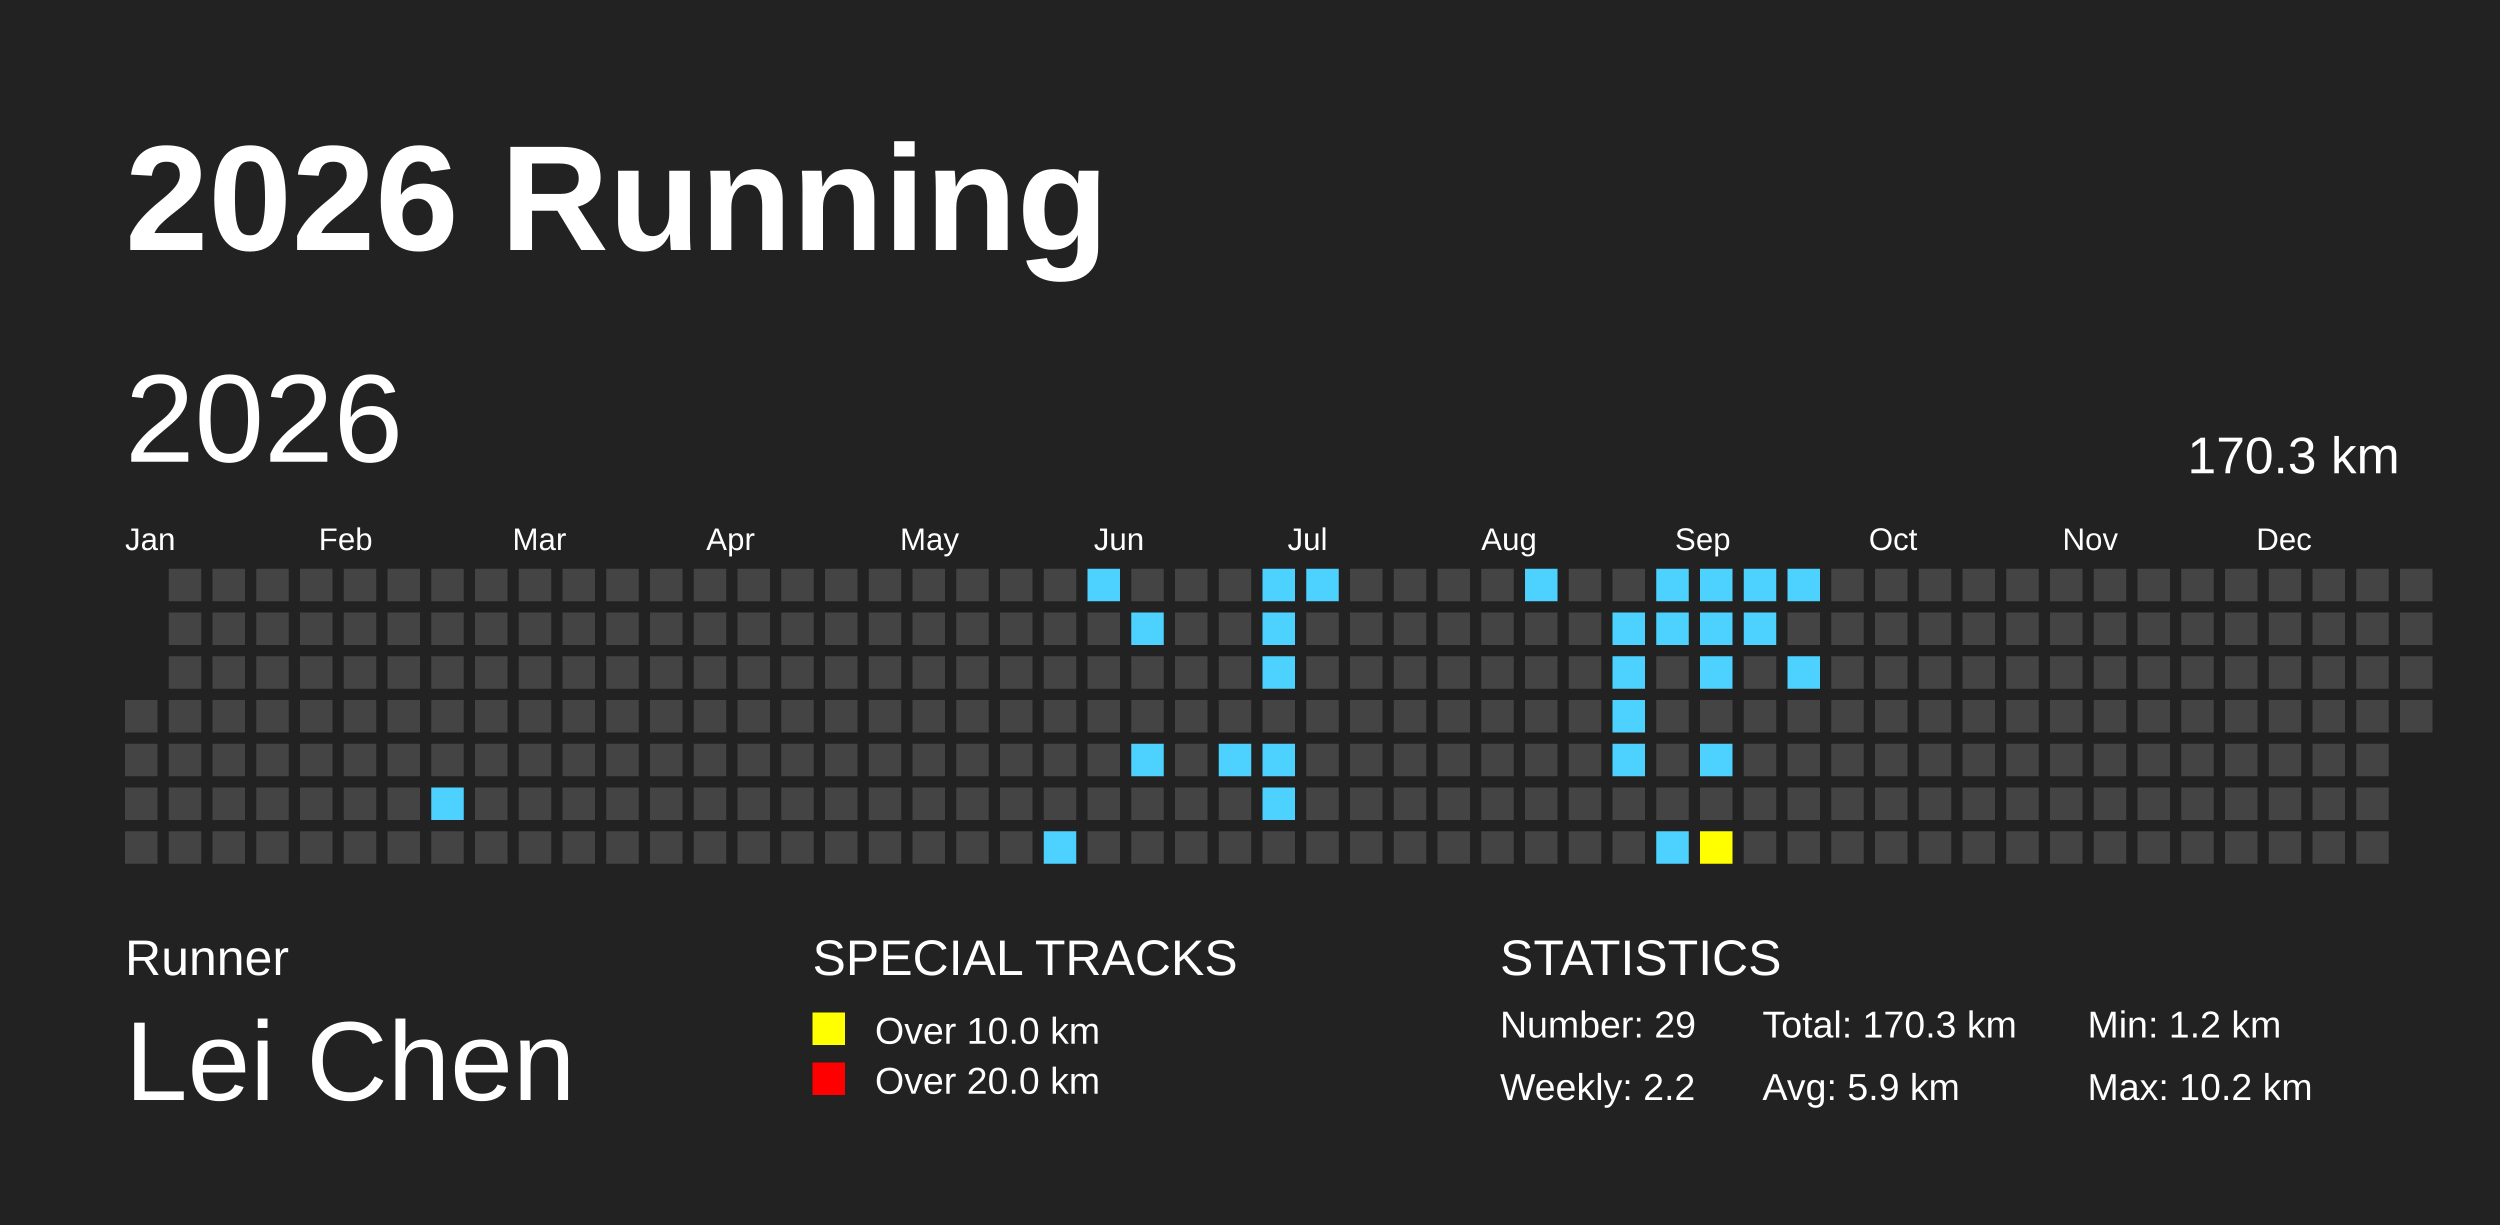
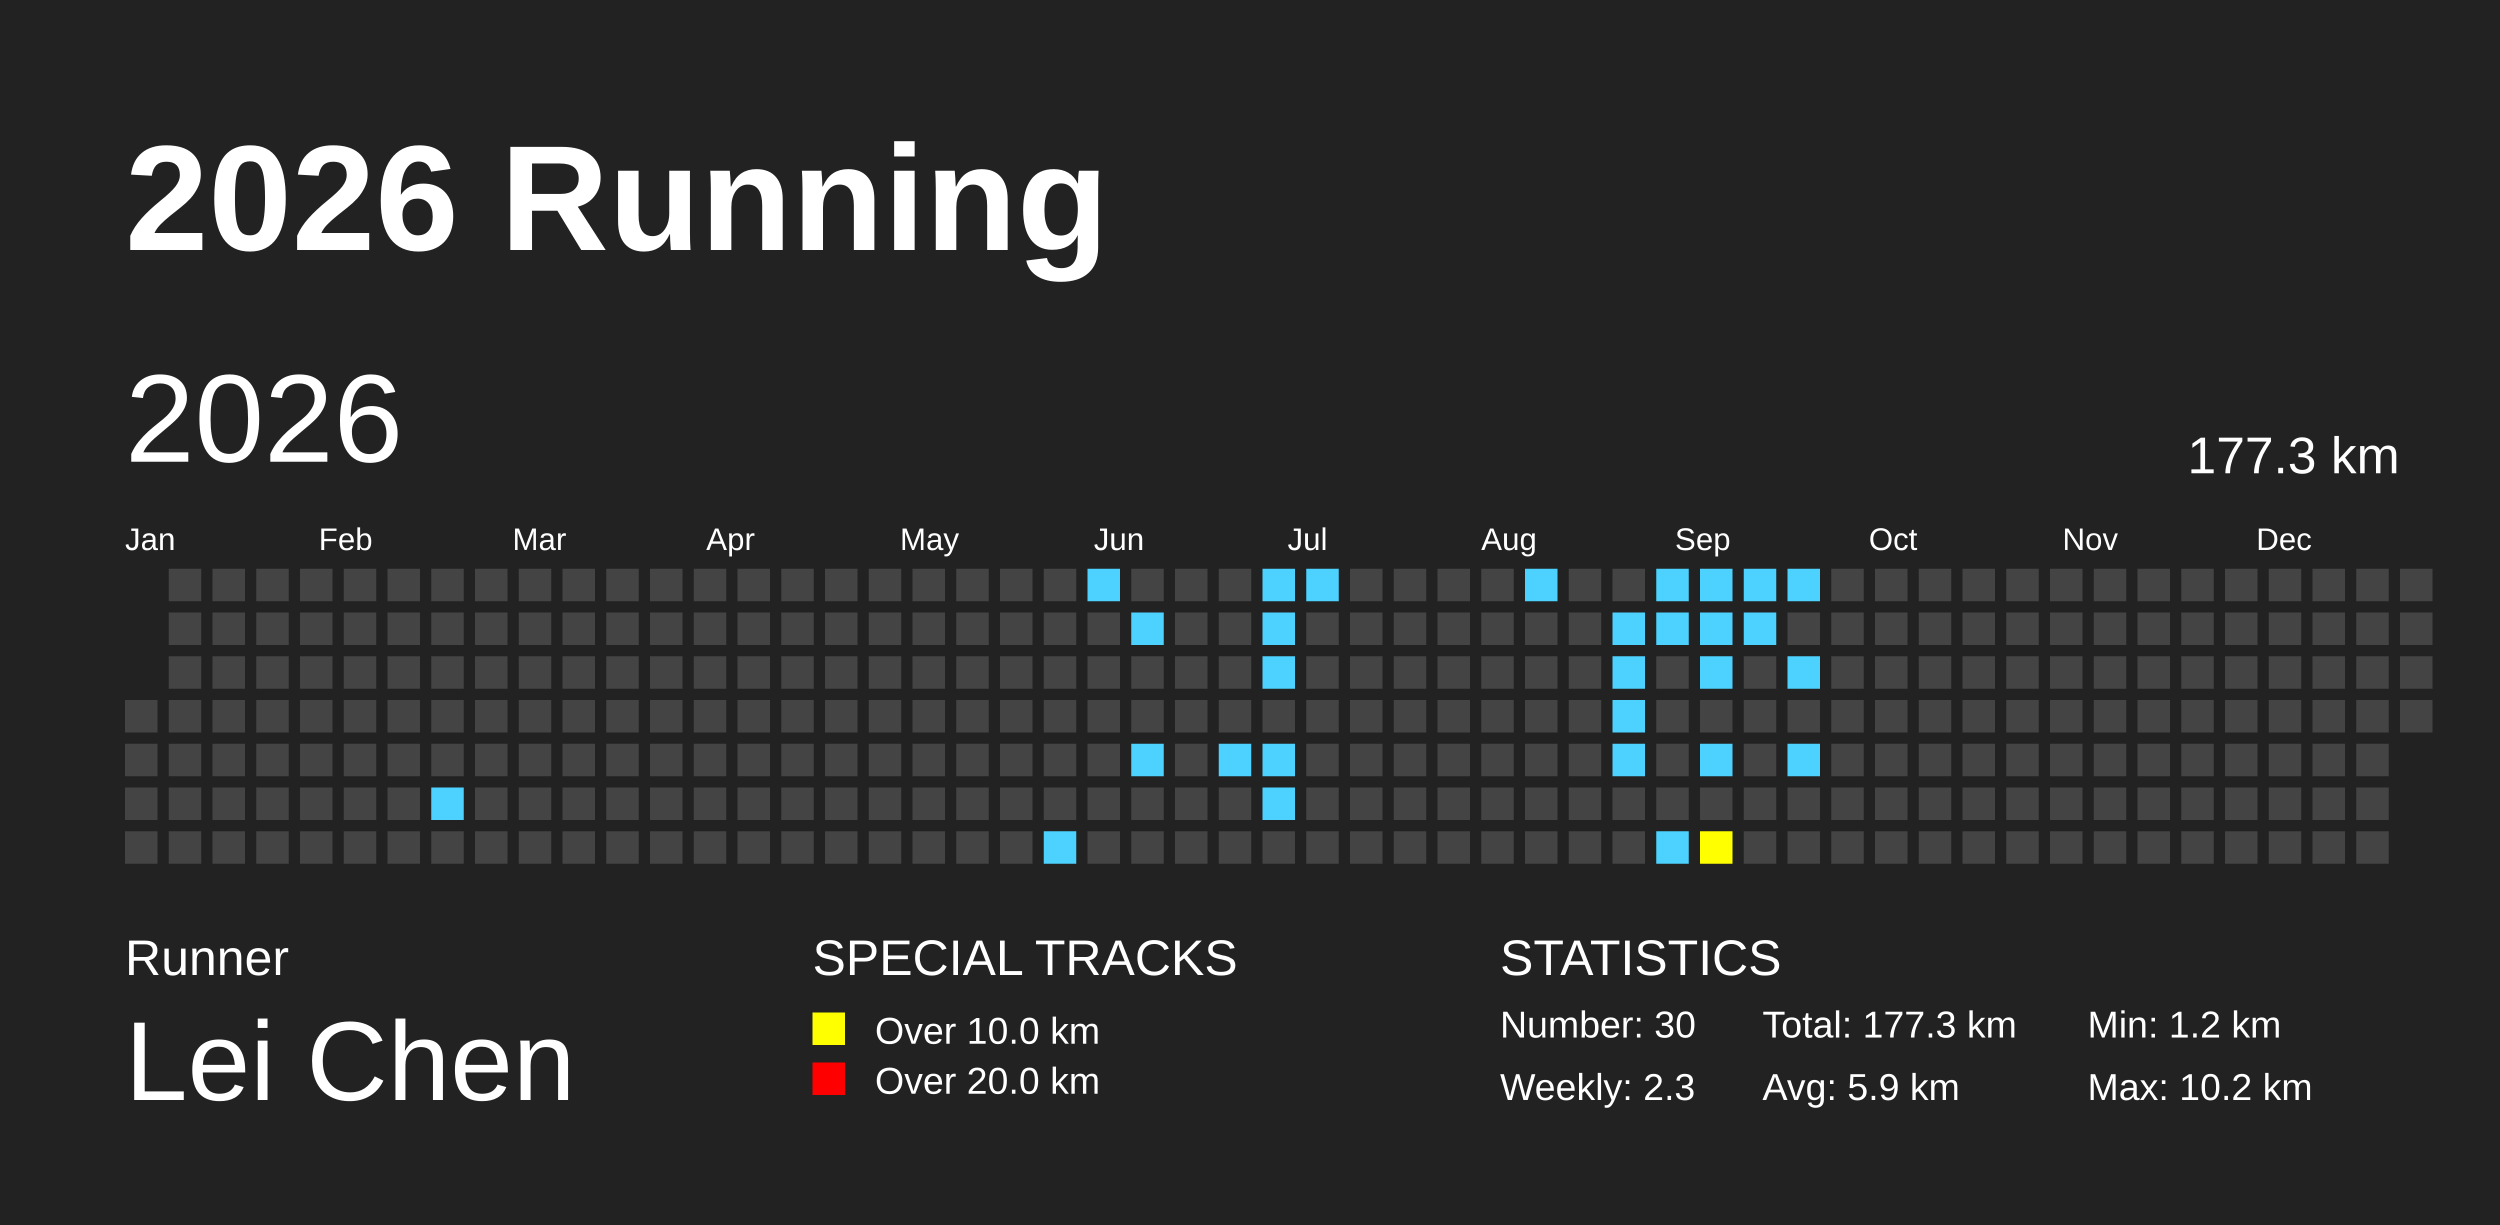
<svg xmlns="http://www.w3.org/2000/svg" baseProfile="full" height="98mm" version="1.1" viewBox="0,0,200,98" width="200mm">
  <defs />
  <rect fill="#222222" height="98" width="200" x="0" y="0" />
  <text fill="#FFFFFF" style="font-size:12px; font-family:Arial; font-weight:bold;" x="10" y="20">2026 Running</text>
  <text fill="#FFFFFF" style="font-size:4px; font-family:Arial" x="10" y="78">Runner</text>
  <text fill="#FFFFFF" style="font-size:9px; font-family:Arial" x="10" y="88">Lei Chen</text>
  <text fill="#FFFFFF" style="font-size:4px; font-family:Arial" x="65" y="78">SPECIAL TRACKS</text>
  <rect fill="yellow" height="2.6" width="2.6" x="65" y="81" />
  <text fill="#FFFFFF" style="font-size:3px; font-family:Arial" x="70" y="83.5">Over 10.0 km</text>
  <rect fill="red" height="2.6" width="2.6" x="65" y="85" />
  <text fill="#FFFFFF" style="font-size:3px; font-family:Arial" x="70" y="87.5">Over 20.0 km</text>
  <text fill="#FFFFFF" style="font-size:4px; font-family:Arial" x="120" y="78">STATISTICS</text>
-   <text fill="#FFFFFF" style="font-size:3px; font-family:Arial" x="120" y="83">Number: 29</text>
-   <text fill="#FFFFFF" style="font-size:3px; font-family:Arial" x="120" y="88">Weekly: 2.2</text>
-   <text fill="#FFFFFF" style="font-size:3px; font-family:Arial" x="141" y="83">Total: 170.3 km</text>
+   <text fill="#FFFFFF" style="font-size:3px; font-family:Arial" x="120" y="83">Number: 30</text>
+   <text fill="#FFFFFF" style="font-size:3px; font-family:Arial" x="120" y="88">Weekly: 2.3</text>
+   <text fill="#FFFFFF" style="font-size:3px; font-family:Arial" x="141" y="83">Total: 177.3 km</text>
  <text fill="#FFFFFF" style="font-size:3px; font-family:Arial" x="141" y="88">Avg: 5.9 km</text>
  <text fill="#FFFFFF" style="font-size:3px; font-family:Arial" x="167" y="83">Min: 1.2 km</text>
  <text fill="#FFFFFF" style="font-size:3px; font-family:Arial" x="167" y="88">Max: 10.2 km</text>
  <text dominant-baseline="hanging" fill="#FFFFFF" style="font-size:10.0px; font-family:Arial;" x="10" y="30">2026</text>
-   <text dominant-baseline="hanging" fill="#FFFFFF" style="font-size:4.125px; font-family:Arial;" x="175" y="35">170.3 km</text>
+   <text dominant-baseline="hanging" fill="#FFFFFF" style="font-size:4.125px; font-family:Arial;" x="175" y="35">177.3 km</text>
  <text fill="#FFFFFF" style="font-size:2.5px; font-family:Arial" x="10.0" y="44">Jan</text>
  <text fill="#FFFFFF" style="font-size:2.5px; font-family:Arial" x="25.5" y="44">Feb</text>
  <text fill="#FFFFFF" style="font-size:2.5px; font-family:Arial" x="41.0" y="44">Mar</text>
  <text fill="#FFFFFF" style="font-size:2.5px; font-family:Arial" x="56.5" y="44">Apr</text>
  <text fill="#FFFFFF" style="font-size:2.5px; font-family:Arial" x="72.0" y="44">May</text>
  <text fill="#FFFFFF" style="font-size:2.5px; font-family:Arial" x="87.5" y="44">Jun</text>
  <text fill="#FFFFFF" style="font-size:2.5px; font-family:Arial" x="103.0" y="44">Jul</text>
  <text fill="#FFFFFF" style="font-size:2.5px; font-family:Arial" x="118.5" y="44">Aug</text>
  <text fill="#FFFFFF" style="font-size:2.5px; font-family:Arial" x="134.0" y="44">Sep</text>
  <text fill="#FFFFFF" style="font-size:2.5px; font-family:Arial" x="149.5" y="44">Oct</text>
  <text fill="#FFFFFF" style="font-size:2.5px; font-family:Arial" x="165.0" y="44">Nov</text>
  <text fill="#FFFFFF" style="font-size:2.5px; font-family:Arial" x="180.5" y="44">Dec</text>
  <rect fill="#444444" height="2.6" width="2.6" x="10.0" y="56.0" />
  <rect fill="#444444" height="2.6" width="2.6" x="10.0" y="59.5" />
  <rect fill="#444444" height="2.6" width="2.6" x="10.0" y="63.0" />
  <rect fill="#444444" height="2.6" width="2.6" x="10.0" y="66.5" />
  <rect fill="#444444" height="2.6" width="2.6" x="13.5" y="45.5" />
  <rect fill="#444444" height="2.6" width="2.6" x="13.5" y="49.0" />
  <rect fill="#444444" height="2.6" width="2.6" x="13.5" y="52.5" />
  <rect fill="#444444" height="2.6" width="2.6" x="13.5" y="56.0" />
  <rect fill="#444444" height="2.6" width="2.6" x="13.5" y="59.5" />
  <rect fill="#444444" height="2.6" width="2.6" x="13.5" y="63.0" />
  <rect fill="#444444" height="2.6" width="2.6" x="13.5" y="66.5" />
  <rect fill="#444444" height="2.6" width="2.6" x="17.0" y="45.5" />
  <rect fill="#444444" height="2.6" width="2.6" x="17.0" y="49.0" />
  <rect fill="#444444" height="2.6" width="2.6" x="17.0" y="52.5" />
  <rect fill="#444444" height="2.6" width="2.6" x="17.0" y="56.0" />
  <rect fill="#444444" height="2.6" width="2.6" x="17.0" y="59.5" />
  <rect fill="#444444" height="2.6" width="2.6" x="17.0" y="63.0" />
  <rect fill="#444444" height="2.6" width="2.6" x="17.0" y="66.5" />
  <rect fill="#444444" height="2.6" width="2.6" x="20.5" y="45.5" />
  <rect fill="#444444" height="2.6" width="2.6" x="20.5" y="49.0" />
  <rect fill="#444444" height="2.6" width="2.6" x="20.5" y="52.5" />
  <rect fill="#444444" height="2.6" width="2.6" x="20.5" y="56.0" />
  <rect fill="#444444" height="2.6" width="2.6" x="20.5" y="59.5" />
  <rect fill="#444444" height="2.6" width="2.6" x="20.5" y="63.0" />
  <rect fill="#444444" height="2.6" width="2.6" x="20.5" y="66.5" />
  <rect fill="#444444" height="2.6" width="2.6" x="24.0" y="45.5" />
  <rect fill="#444444" height="2.6" width="2.6" x="24.0" y="49.0" />
  <rect fill="#444444" height="2.6" width="2.6" x="24.0" y="52.5" />
  <rect fill="#444444" height="2.6" width="2.6" x="24.0" y="56.0" />
  <rect fill="#444444" height="2.6" width="2.6" x="24.0" y="59.5" />
  <rect fill="#444444" height="2.6" width="2.6" x="24.0" y="63.0" />
  <rect fill="#444444" height="2.6" width="2.6" x="24.0" y="66.5" />
  <rect fill="#444444" height="2.6" width="2.6" x="27.5" y="45.5" />
  <rect fill="#444444" height="2.6" width="2.6" x="27.5" y="49.0" />
  <rect fill="#444444" height="2.6" width="2.6" x="27.5" y="52.5" />
  <rect fill="#444444" height="2.6" width="2.6" x="27.5" y="56.0" />
  <rect fill="#444444" height="2.6" width="2.6" x="27.5" y="59.5" />
  <rect fill="#444444" height="2.6" width="2.6" x="27.5" y="63.0" />
  <rect fill="#444444" height="2.6" width="2.6" x="27.5" y="66.5" />
  <rect fill="#444444" height="2.6" width="2.6" x="31.0" y="45.5" />
  <rect fill="#444444" height="2.6" width="2.6" x="31.0" y="49.0" />
  <rect fill="#444444" height="2.6" width="2.6" x="31.0" y="52.5" />
  <rect fill="#444444" height="2.6" width="2.6" x="31.0" y="56.0" />
  <rect fill="#444444" height="2.6" width="2.6" x="31.0" y="59.5" />
  <rect fill="#444444" height="2.6" width="2.6" x="31.0" y="63.0" />
  <rect fill="#444444" height="2.6" width="2.6" x="31.0" y="66.5" />
  <rect fill="#444444" height="2.6" width="2.6" x="34.5" y="45.5" />
  <rect fill="#444444" height="2.6" width="2.6" x="34.5" y="49.0" />
  <rect fill="#444444" height="2.6" width="2.6" x="34.5" y="52.5" />
  <rect fill="#444444" height="2.6" width="2.6" x="34.5" y="56.0" />
  <rect fill="#444444" height="2.6" width="2.6" x="34.5" y="59.5" />
  <rect fill="#4DD2FF" height="2.6" width="2.6" x="34.5" y="63.0" />
  <rect fill="#444444" height="2.6" width="2.6" x="34.5" y="66.5" />
  <rect fill="#444444" height="2.6" width="2.6" x="38.0" y="45.5" />
  <rect fill="#444444" height="2.6" width="2.6" x="38.0" y="49.0" />
  <rect fill="#444444" height="2.6" width="2.6" x="38.0" y="52.5" />
  <rect fill="#444444" height="2.6" width="2.6" x="38.0" y="56.0" />
  <rect fill="#444444" height="2.6" width="2.6" x="38.0" y="59.5" />
  <rect fill="#444444" height="2.6" width="2.6" x="38.0" y="63.0" />
  <rect fill="#444444" height="2.6" width="2.6" x="38.0" y="66.5" />
  <rect fill="#444444" height="2.6" width="2.6" x="41.5" y="45.5" />
  <rect fill="#444444" height="2.6" width="2.6" x="41.5" y="49.0" />
  <rect fill="#444444" height="2.6" width="2.6" x="41.5" y="52.5" />
  <rect fill="#444444" height="2.6" width="2.6" x="41.5" y="56.0" />
  <rect fill="#444444" height="2.6" width="2.6" x="41.5" y="59.5" />
  <rect fill="#444444" height="2.6" width="2.6" x="41.5" y="63.0" />
  <rect fill="#444444" height="2.6" width="2.6" x="41.5" y="66.5" />
  <rect fill="#444444" height="2.6" width="2.6" x="45.0" y="45.5" />
  <rect fill="#444444" height="2.6" width="2.6" x="45.0" y="49.0" />
  <rect fill="#444444" height="2.6" width="2.6" x="45.0" y="52.5" />
  <rect fill="#444444" height="2.6" width="2.6" x="45.0" y="56.0" />
  <rect fill="#444444" height="2.6" width="2.6" x="45.0" y="59.5" />
  <rect fill="#444444" height="2.6" width="2.6" x="45.0" y="63.0" />
  <rect fill="#444444" height="2.6" width="2.6" x="45.0" y="66.5" />
  <rect fill="#444444" height="2.6" width="2.6" x="48.5" y="45.5" />
  <rect fill="#444444" height="2.6" width="2.6" x="48.5" y="49.0" />
  <rect fill="#444444" height="2.6" width="2.6" x="48.5" y="52.5" />
  <rect fill="#444444" height="2.6" width="2.6" x="48.5" y="56.0" />
  <rect fill="#444444" height="2.6" width="2.6" x="48.5" y="59.5" />
  <rect fill="#444444" height="2.6" width="2.6" x="48.5" y="63.0" />
  <rect fill="#444444" height="2.6" width="2.6" x="48.5" y="66.5" />
  <rect fill="#444444" height="2.6" width="2.6" x="52.0" y="45.5" />
  <rect fill="#444444" height="2.6" width="2.6" x="52.0" y="49.0" />
  <rect fill="#444444" height="2.6" width="2.6" x="52.0" y="52.5" />
  <rect fill="#444444" height="2.6" width="2.6" x="52.0" y="56.0" />
  <rect fill="#444444" height="2.6" width="2.6" x="52.0" y="59.5" />
  <rect fill="#444444" height="2.6" width="2.6" x="52.0" y="63.0" />
  <rect fill="#444444" height="2.6" width="2.6" x="52.0" y="66.5" />
  <rect fill="#444444" height="2.6" width="2.6" x="55.5" y="45.5" />
  <rect fill="#444444" height="2.6" width="2.6" x="55.5" y="49.0" />
  <rect fill="#444444" height="2.6" width="2.6" x="55.5" y="52.5" />
  <rect fill="#444444" height="2.6" width="2.6" x="55.5" y="56.0" />
  <rect fill="#444444" height="2.6" width="2.6" x="55.5" y="59.5" />
  <rect fill="#444444" height="2.6" width="2.6" x="55.5" y="63.0" />
  <rect fill="#444444" height="2.6" width="2.6" x="55.5" y="66.5" />
  <rect fill="#444444" height="2.6" width="2.6" x="59.0" y="45.5" />
  <rect fill="#444444" height="2.6" width="2.6" x="59.0" y="49.0" />
  <rect fill="#444444" height="2.6" width="2.6" x="59.0" y="52.5" />
  <rect fill="#444444" height="2.6" width="2.6" x="59.0" y="56.0" />
  <rect fill="#444444" height="2.6" width="2.6" x="59.0" y="59.5" />
  <rect fill="#444444" height="2.6" width="2.6" x="59.0" y="63.0" />
  <rect fill="#444444" height="2.6" width="2.6" x="59.0" y="66.5" />
  <rect fill="#444444" height="2.6" width="2.6" x="62.5" y="45.5" />
  <rect fill="#444444" height="2.6" width="2.6" x="62.5" y="49.0" />
  <rect fill="#444444" height="2.6" width="2.6" x="62.5" y="52.5" />
  <rect fill="#444444" height="2.6" width="2.6" x="62.5" y="56.0" />
  <rect fill="#444444" height="2.6" width="2.6" x="62.5" y="59.5" />
  <rect fill="#444444" height="2.6" width="2.6" x="62.5" y="63.0" />
  <rect fill="#444444" height="2.6" width="2.6" x="62.5" y="66.5" />
  <rect fill="#444444" height="2.6" width="2.6" x="66.0" y="45.5" />
  <rect fill="#444444" height="2.6" width="2.6" x="66.0" y="49.0" />
  <rect fill="#444444" height="2.6" width="2.6" x="66.0" y="52.5" />
  <rect fill="#444444" height="2.6" width="2.6" x="66.0" y="56.0" />
  <rect fill="#444444" height="2.6" width="2.6" x="66.0" y="59.5" />
  <rect fill="#444444" height="2.6" width="2.6" x="66.0" y="63.0" />
  <rect fill="#444444" height="2.6" width="2.6" x="66.0" y="66.5" />
  <rect fill="#444444" height="2.6" width="2.6" x="69.5" y="45.5" />
  <rect fill="#444444" height="2.6" width="2.6" x="69.5" y="49.0" />
  <rect fill="#444444" height="2.6" width="2.6" x="69.5" y="52.5" />
  <rect fill="#444444" height="2.6" width="2.6" x="69.5" y="56.0" />
  <rect fill="#444444" height="2.6" width="2.6" x="69.5" y="59.5" />
  <rect fill="#444444" height="2.6" width="2.6" x="69.5" y="63.0" />
  <rect fill="#444444" height="2.6" width="2.6" x="69.5" y="66.5" />
  <rect fill="#444444" height="2.6" width="2.6" x="73.0" y="45.5" />
  <rect fill="#444444" height="2.6" width="2.6" x="73.0" y="49.0" />
  <rect fill="#444444" height="2.6" width="2.6" x="73.0" y="52.5" />
  <rect fill="#444444" height="2.6" width="2.6" x="73.0" y="56.0" />
  <rect fill="#444444" height="2.6" width="2.6" x="73.0" y="59.5" />
  <rect fill="#444444" height="2.6" width="2.6" x="73.0" y="63.0" />
  <rect fill="#444444" height="2.6" width="2.6" x="73.0" y="66.5" />
  <rect fill="#444444" height="2.6" width="2.6" x="76.5" y="45.5" />
  <rect fill="#444444" height="2.6" width="2.6" x="76.5" y="49.0" />
  <rect fill="#444444" height="2.6" width="2.6" x="76.5" y="52.5" />
  <rect fill="#444444" height="2.6" width="2.6" x="76.5" y="56.0" />
  <rect fill="#444444" height="2.6" width="2.6" x="76.5" y="59.5" />
  <rect fill="#444444" height="2.6" width="2.6" x="76.5" y="63.0" />
  <rect fill="#444444" height="2.6" width="2.6" x="76.5" y="66.5" />
  <rect fill="#444444" height="2.6" width="2.6" x="80.0" y="45.5" />
  <rect fill="#444444" height="2.6" width="2.6" x="80.0" y="49.0" />
  <rect fill="#444444" height="2.6" width="2.6" x="80.0" y="52.5" />
  <rect fill="#444444" height="2.6" width="2.6" x="80.0" y="56.0" />
  <rect fill="#444444" height="2.6" width="2.6" x="80.0" y="59.5" />
  <rect fill="#444444" height="2.6" width="2.6" x="80.0" y="63.0" />
  <rect fill="#444444" height="2.6" width="2.6" x="80.0" y="66.5" />
  <rect fill="#444444" height="2.6" width="2.6" x="83.5" y="45.5" />
  <rect fill="#444444" height="2.6" width="2.6" x="83.5" y="49.0" />
  <rect fill="#444444" height="2.6" width="2.6" x="83.5" y="52.5" />
  <rect fill="#444444" height="2.6" width="2.6" x="83.5" y="56.0" />
  <rect fill="#444444" height="2.6" width="2.6" x="83.5" y="59.5" />
  <rect fill="#444444" height="2.6" width="2.6" x="83.5" y="63.0" />
  <rect fill="#4DD2FF" height="2.6" width="2.6" x="83.5" y="66.5" />
  <rect fill="#4DD2FF" height="2.6" width="2.6" x="87.0" y="45.5" />
  <rect fill="#444444" height="2.6" width="2.6" x="87.0" y="49.0" />
  <rect fill="#444444" height="2.6" width="2.6" x="87.0" y="52.5" />
  <rect fill="#444444" height="2.6" width="2.6" x="87.0" y="56.0" />
  <rect fill="#444444" height="2.6" width="2.6" x="87.0" y="59.5" />
  <rect fill="#444444" height="2.6" width="2.6" x="87.0" y="63.0" />
  <rect fill="#444444" height="2.6" width="2.6" x="87.0" y="66.5" />
  <rect fill="#444444" height="2.6" width="2.6" x="90.5" y="45.5" />
  <rect fill="#4DD2FF" height="2.6" width="2.6" x="90.5" y="49.0" />
  <rect fill="#444444" height="2.6" width="2.6" x="90.5" y="52.5" />
  <rect fill="#444444" height="2.6" width="2.6" x="90.5" y="56.0" />
  <rect fill="#4DD2FF" height="2.6" width="2.6" x="90.5" y="59.5" />
  <rect fill="#444444" height="2.6" width="2.6" x="90.5" y="63.0" />
  <rect fill="#444444" height="2.6" width="2.6" x="90.5" y="66.5" />
  <rect fill="#444444" height="2.6" width="2.6" x="94.0" y="45.5" />
  <rect fill="#444444" height="2.6" width="2.6" x="94.0" y="49.0" />
  <rect fill="#444444" height="2.6" width="2.6" x="94.0" y="52.5" />
  <rect fill="#444444" height="2.6" width="2.6" x="94.0" y="56.0" />
  <rect fill="#444444" height="2.6" width="2.6" x="94.0" y="59.5" />
  <rect fill="#444444" height="2.6" width="2.6" x="94.0" y="63.0" />
  <rect fill="#444444" height="2.6" width="2.6" x="94.0" y="66.5" />
  <rect fill="#444444" height="2.6" width="2.6" x="97.5" y="45.5" />
  <rect fill="#444444" height="2.6" width="2.6" x="97.5" y="49.0" />
  <rect fill="#444444" height="2.6" width="2.6" x="97.5" y="52.5" />
  <rect fill="#444444" height="2.6" width="2.6" x="97.5" y="56.0" />
  <rect fill="#4DD2FF" height="2.6" width="2.6" x="97.5" y="59.5" />
  <rect fill="#444444" height="2.6" width="2.6" x="97.5" y="63.0" />
  <rect fill="#444444" height="2.6" width="2.6" x="97.5" y="66.5" />
  <rect fill="#4DD2FF" height="2.6" width="2.6" x="101.0" y="45.5" />
  <rect fill="#4DD2FF" height="2.6" width="2.6" x="101.0" y="49.0" />
  <rect fill="#4DD2FF" height="2.6" width="2.6" x="101.0" y="52.5" />
  <rect fill="#444444" height="2.6" width="2.6" x="101.0" y="56.0" />
  <rect fill="#4DD2FF" height="2.6" width="2.6" x="101.0" y="59.5" />
  <rect fill="#4DD2FF" height="2.6" width="2.6" x="101.0" y="63.0" />
  <rect fill="#444444" height="2.6" width="2.6" x="101.0" y="66.5" />
  <rect fill="#4DD2FF" height="2.6" width="2.6" x="104.5" y="45.5" />
  <rect fill="#444444" height="2.6" width="2.6" x="104.5" y="49.0" />
  <rect fill="#444444" height="2.6" width="2.6" x="104.5" y="52.5" />
  <rect fill="#444444" height="2.6" width="2.6" x="104.5" y="56.0" />
  <rect fill="#444444" height="2.6" width="2.6" x="104.5" y="59.5" />
  <rect fill="#444444" height="2.6" width="2.6" x="104.5" y="63.0" />
  <rect fill="#444444" height="2.6" width="2.6" x="104.5" y="66.5" />
  <rect fill="#444444" height="2.6" width="2.6" x="108.0" y="45.5" />
  <rect fill="#444444" height="2.6" width="2.6" x="108.0" y="49.0" />
  <rect fill="#444444" height="2.6" width="2.6" x="108.0" y="52.5" />
  <rect fill="#444444" height="2.6" width="2.6" x="108.0" y="56.0" />
  <rect fill="#444444" height="2.6" width="2.6" x="108.0" y="59.5" />
  <rect fill="#444444" height="2.6" width="2.6" x="108.0" y="63.0" />
  <rect fill="#444444" height="2.6" width="2.6" x="108.0" y="66.5" />
  <rect fill="#444444" height="2.6" width="2.6" x="111.5" y="45.5" />
  <rect fill="#444444" height="2.6" width="2.6" x="111.5" y="49.0" />
  <rect fill="#444444" height="2.6" width="2.6" x="111.5" y="52.5" />
  <rect fill="#444444" height="2.6" width="2.6" x="111.5" y="56.0" />
  <rect fill="#444444" height="2.6" width="2.6" x="111.5" y="59.5" />
  <rect fill="#444444" height="2.6" width="2.6" x="111.5" y="63.0" />
  <rect fill="#444444" height="2.6" width="2.6" x="111.5" y="66.5" />
  <rect fill="#444444" height="2.6" width="2.6" x="115.0" y="45.5" />
  <rect fill="#444444" height="2.6" width="2.6" x="115.0" y="49.0" />
  <rect fill="#444444" height="2.6" width="2.6" x="115.0" y="52.5" />
  <rect fill="#444444" height="2.6" width="2.6" x="115.0" y="56.0" />
  <rect fill="#444444" height="2.6" width="2.6" x="115.0" y="59.5" />
  <rect fill="#444444" height="2.6" width="2.6" x="115.0" y="63.0" />
  <rect fill="#444444" height="2.6" width="2.6" x="115.0" y="66.5" />
  <rect fill="#444444" height="2.6" width="2.6" x="118.5" y="45.5" />
  <rect fill="#444444" height="2.6" width="2.6" x="118.5" y="49.0" />
  <rect fill="#444444" height="2.6" width="2.6" x="118.5" y="52.5" />
  <rect fill="#444444" height="2.6" width="2.6" x="118.5" y="56.0" />
  <rect fill="#444444" height="2.6" width="2.6" x="118.5" y="59.5" />
  <rect fill="#444444" height="2.6" width="2.6" x="118.5" y="63.0" />
  <rect fill="#444444" height="2.6" width="2.6" x="118.5" y="66.5" />
  <rect fill="#4DD2FF" height="2.6" width="2.6" x="122.0" y="45.5" />
  <rect fill="#444444" height="2.6" width="2.6" x="122.0" y="49.0" />
  <rect fill="#444444" height="2.6" width="2.6" x="122.0" y="52.5" />
  <rect fill="#444444" height="2.6" width="2.6" x="122.0" y="56.0" />
  <rect fill="#444444" height="2.6" width="2.6" x="122.0" y="59.5" />
  <rect fill="#444444" height="2.6" width="2.6" x="122.0" y="63.0" />
  <rect fill="#444444" height="2.6" width="2.6" x="122.0" y="66.5" />
  <rect fill="#444444" height="2.6" width="2.6" x="125.5" y="45.5" />
  <rect fill="#444444" height="2.6" width="2.6" x="125.5" y="49.0" />
  <rect fill="#444444" height="2.6" width="2.6" x="125.5" y="52.5" />
  <rect fill="#444444" height="2.6" width="2.6" x="125.5" y="56.0" />
  <rect fill="#444444" height="2.6" width="2.6" x="125.5" y="59.5" />
  <rect fill="#444444" height="2.6" width="2.6" x="125.5" y="63.0" />
  <rect fill="#444444" height="2.6" width="2.6" x="125.5" y="66.5" />
  <rect fill="#444444" height="2.6" width="2.6" x="129.0" y="45.5" />
  <rect fill="#4DD2FF" height="2.6" width="2.6" x="129.0" y="49.0" />
  <rect fill="#4DD2FF" height="2.6" width="2.6" x="129.0" y="52.5" />
  <rect fill="#4DD2FF" height="2.6" width="2.6" x="129.0" y="56.0" />
  <rect fill="#4DD2FF" height="2.6" width="2.6" x="129.0" y="59.5" />
  <rect fill="#444444" height="2.6" width="2.6" x="129.0" y="63.0" />
  <rect fill="#444444" height="2.6" width="2.6" x="129.0" y="66.5" />
  <rect fill="#4DD2FF" height="2.6" width="2.6" x="132.5" y="45.5" />
  <rect fill="#4DD2FF" height="2.6" width="2.6" x="132.5" y="49.0" />
  <rect fill="#444444" height="2.6" width="2.6" x="132.5" y="52.5" />
  <rect fill="#444444" height="2.6" width="2.6" x="132.5" y="56.0" />
  <rect fill="#444444" height="2.6" width="2.6" x="132.5" y="59.5" />
  <rect fill="#444444" height="2.6" width="2.6" x="132.5" y="63.0" />
  <rect fill="#4DD2FF" height="2.6" width="2.6" x="132.5" y="66.5" />
  <rect fill="#4DD2FF" height="2.6" width="2.6" x="136.0" y="45.5" />
  <rect fill="#4DD2FF" height="2.6" width="2.6" x="136.0" y="49.0" />
  <rect fill="#4DD2FF" height="2.6" width="2.6" x="136.0" y="52.5" />
  <rect fill="#444444" height="2.6" width="2.6" x="136.0" y="56.0" />
  <rect fill="#4DD2FF" height="2.6" width="2.6" x="136.0" y="59.5" />
  <rect fill="#444444" height="2.6" width="2.6" x="136.0" y="63.0" />
  <rect fill="yellow" height="2.6" width="2.6" x="136.0" y="66.5" />
  <rect fill="#4DD2FF" height="2.6" width="2.6" x="139.5" y="45.5" />
  <rect fill="#4DD2FF" height="2.6" width="2.6" x="139.5" y="49.0" />
  <rect fill="#444444" height="2.6" width="2.6" x="139.5" y="52.5" />
  <rect fill="#444444" height="2.6" width="2.6" x="139.5" y="56.0" />
  <rect fill="#444444" height="2.6" width="2.6" x="139.5" y="59.5" />
  <rect fill="#444444" height="2.6" width="2.6" x="139.5" y="63.0" />
  <rect fill="#444444" height="2.6" width="2.6" x="139.5" y="66.5" />
  <rect fill="#4DD2FF" height="2.6" width="2.6" x="143.0" y="45.5" />
  <rect fill="#444444" height="2.6" width="2.6" x="143.0" y="49.0" />
  <rect fill="#4DD2FF" height="2.6" width="2.6" x="143.0" y="52.5" />
  <rect fill="#444444" height="2.6" width="2.6" x="143.0" y="56.0" />
-   <rect fill="#444444" height="2.6" width="2.6" x="143.0" y="59.5" />
+   <rect fill="#4DD2FF" height="2.6" width="2.6" x="143.0" y="59.5" />
  <rect fill="#444444" height="2.6" width="2.6" x="143.0" y="63.0" />
  <rect fill="#444444" height="2.6" width="2.6" x="143.0" y="66.5" />
  <rect fill="#444444" height="2.6" width="2.6" x="146.5" y="45.5" />
  <rect fill="#444444" height="2.6" width="2.6" x="146.5" y="49.0" />
  <rect fill="#444444" height="2.6" width="2.6" x="146.5" y="52.5" />
  <rect fill="#444444" height="2.6" width="2.6" x="146.5" y="56.0" />
  <rect fill="#444444" height="2.6" width="2.6" x="146.5" y="59.5" />
  <rect fill="#444444" height="2.6" width="2.6" x="146.5" y="63.0" />
  <rect fill="#444444" height="2.6" width="2.6" x="146.5" y="66.5" />
  <rect fill="#444444" height="2.6" width="2.6" x="150.0" y="45.5" />
  <rect fill="#444444" height="2.6" width="2.6" x="150.0" y="49.0" />
  <rect fill="#444444" height="2.6" width="2.6" x="150.0" y="52.5" />
  <rect fill="#444444" height="2.6" width="2.6" x="150.0" y="56.0" />
  <rect fill="#444444" height="2.6" width="2.6" x="150.0" y="59.5" />
  <rect fill="#444444" height="2.6" width="2.6" x="150.0" y="63.0" />
  <rect fill="#444444" height="2.6" width="2.6" x="150.0" y="66.5" />
  <rect fill="#444444" height="2.6" width="2.6" x="153.5" y="45.5" />
  <rect fill="#444444" height="2.6" width="2.6" x="153.5" y="49.0" />
  <rect fill="#444444" height="2.6" width="2.6" x="153.5" y="52.5" />
  <rect fill="#444444" height="2.6" width="2.6" x="153.5" y="56.0" />
  <rect fill="#444444" height="2.6" width="2.6" x="153.5" y="59.5" />
  <rect fill="#444444" height="2.6" width="2.6" x="153.5" y="63.0" />
  <rect fill="#444444" height="2.6" width="2.6" x="153.5" y="66.5" />
  <rect fill="#444444" height="2.6" width="2.6" x="157.0" y="45.5" />
  <rect fill="#444444" height="2.6" width="2.6" x="157.0" y="49.0" />
  <rect fill="#444444" height="2.6" width="2.6" x="157.0" y="52.5" />
  <rect fill="#444444" height="2.6" width="2.6" x="157.0" y="56.0" />
  <rect fill="#444444" height="2.6" width="2.6" x="157.0" y="59.5" />
  <rect fill="#444444" height="2.6" width="2.6" x="157.0" y="63.0" />
  <rect fill="#444444" height="2.6" width="2.6" x="157.0" y="66.5" />
  <rect fill="#444444" height="2.6" width="2.6" x="160.5" y="45.5" />
  <rect fill="#444444" height="2.6" width="2.6" x="160.5" y="49.0" />
  <rect fill="#444444" height="2.6" width="2.6" x="160.5" y="52.5" />
  <rect fill="#444444" height="2.6" width="2.6" x="160.5" y="56.0" />
  <rect fill="#444444" height="2.6" width="2.6" x="160.5" y="59.5" />
  <rect fill="#444444" height="2.6" width="2.6" x="160.5" y="63.0" />
  <rect fill="#444444" height="2.6" width="2.6" x="160.5" y="66.5" />
  <rect fill="#444444" height="2.6" width="2.6" x="164.0" y="45.5" />
  <rect fill="#444444" height="2.6" width="2.6" x="164.0" y="49.0" />
  <rect fill="#444444" height="2.6" width="2.6" x="164.0" y="52.5" />
  <rect fill="#444444" height="2.6" width="2.6" x="164.0" y="56.0" />
  <rect fill="#444444" height="2.6" width="2.6" x="164.0" y="59.5" />
  <rect fill="#444444" height="2.6" width="2.6" x="164.0" y="63.0" />
  <rect fill="#444444" height="2.6" width="2.6" x="164.0" y="66.5" />
  <rect fill="#444444" height="2.6" width="2.6" x="167.5" y="45.5" />
  <rect fill="#444444" height="2.6" width="2.6" x="167.5" y="49.0" />
  <rect fill="#444444" height="2.6" width="2.6" x="167.5" y="52.5" />
  <rect fill="#444444" height="2.6" width="2.6" x="167.5" y="56.0" />
  <rect fill="#444444" height="2.6" width="2.6" x="167.5" y="59.5" />
  <rect fill="#444444" height="2.6" width="2.6" x="167.5" y="63.0" />
  <rect fill="#444444" height="2.6" width="2.6" x="167.5" y="66.5" />
  <rect fill="#444444" height="2.6" width="2.6" x="171.0" y="45.5" />
  <rect fill="#444444" height="2.6" width="2.6" x="171.0" y="49.0" />
  <rect fill="#444444" height="2.6" width="2.6" x="171.0" y="52.5" />
  <rect fill="#444444" height="2.6" width="2.6" x="171.0" y="56.0" />
  <rect fill="#444444" height="2.6" width="2.6" x="171.0" y="59.5" />
  <rect fill="#444444" height="2.6" width="2.6" x="171.0" y="63.0" />
  <rect fill="#444444" height="2.6" width="2.6" x="171.0" y="66.5" />
  <rect fill="#444444" height="2.6" width="2.6" x="174.5" y="45.5" />
  <rect fill="#444444" height="2.6" width="2.6" x="174.5" y="49.0" />
  <rect fill="#444444" height="2.6" width="2.6" x="174.5" y="52.5" />
  <rect fill="#444444" height="2.6" width="2.6" x="174.5" y="56.0" />
  <rect fill="#444444" height="2.6" width="2.6" x="174.5" y="59.5" />
  <rect fill="#444444" height="2.6" width="2.6" x="174.5" y="63.0" />
  <rect fill="#444444" height="2.6" width="2.6" x="174.5" y="66.5" />
  <rect fill="#444444" height="2.6" width="2.6" x="178.0" y="45.5" />
  <rect fill="#444444" height="2.6" width="2.6" x="178.0" y="49.0" />
  <rect fill="#444444" height="2.6" width="2.6" x="178.0" y="52.5" />
  <rect fill="#444444" height="2.6" width="2.6" x="178.0" y="56.0" />
  <rect fill="#444444" height="2.6" width="2.6" x="178.0" y="59.5" />
  <rect fill="#444444" height="2.6" width="2.6" x="178.0" y="63.0" />
  <rect fill="#444444" height="2.6" width="2.6" x="178.0" y="66.5" />
  <rect fill="#444444" height="2.6" width="2.6" x="181.5" y="45.5" />
  <rect fill="#444444" height="2.6" width="2.6" x="181.5" y="49.0" />
  <rect fill="#444444" height="2.6" width="2.6" x="181.5" y="52.5" />
  <rect fill="#444444" height="2.6" width="2.6" x="181.5" y="56.0" />
  <rect fill="#444444" height="2.6" width="2.6" x="181.5" y="59.5" />
  <rect fill="#444444" height="2.6" width="2.6" x="181.5" y="63.0" />
  <rect fill="#444444" height="2.6" width="2.6" x="181.5" y="66.5" />
  <rect fill="#444444" height="2.6" width="2.6" x="185.0" y="45.5" />
  <rect fill="#444444" height="2.6" width="2.6" x="185.0" y="49.0" />
  <rect fill="#444444" height="2.6" width="2.6" x="185.0" y="52.5" />
  <rect fill="#444444" height="2.6" width="2.6" x="185.0" y="56.0" />
  <rect fill="#444444" height="2.6" width="2.6" x="185.0" y="59.5" />
  <rect fill="#444444" height="2.6" width="2.6" x="185.0" y="63.0" />
  <rect fill="#444444" height="2.6" width="2.6" x="185.0" y="66.5" />
  <rect fill="#444444" height="2.6" width="2.6" x="188.5" y="45.5" />
  <rect fill="#444444" height="2.6" width="2.6" x="188.5" y="49.0" />
  <rect fill="#444444" height="2.6" width="2.6" x="188.5" y="52.5" />
  <rect fill="#444444" height="2.6" width="2.6" x="188.5" y="56.0" />
  <rect fill="#444444" height="2.6" width="2.6" x="188.5" y="59.5" />
  <rect fill="#444444" height="2.6" width="2.6" x="188.5" y="63.0" />
  <rect fill="#444444" height="2.6" width="2.6" x="188.5" y="66.5" />
  <rect fill="#444444" height="2.6" width="2.6" x="192.0" y="45.5" />
  <rect fill="#444444" height="2.6" width="2.6" x="192.0" y="49.0" />
  <rect fill="#444444" height="2.6" width="2.6" x="192.0" y="52.5" />
  <rect fill="#444444" height="2.6" width="2.6" x="192.0" y="56.0" />
</svg>
